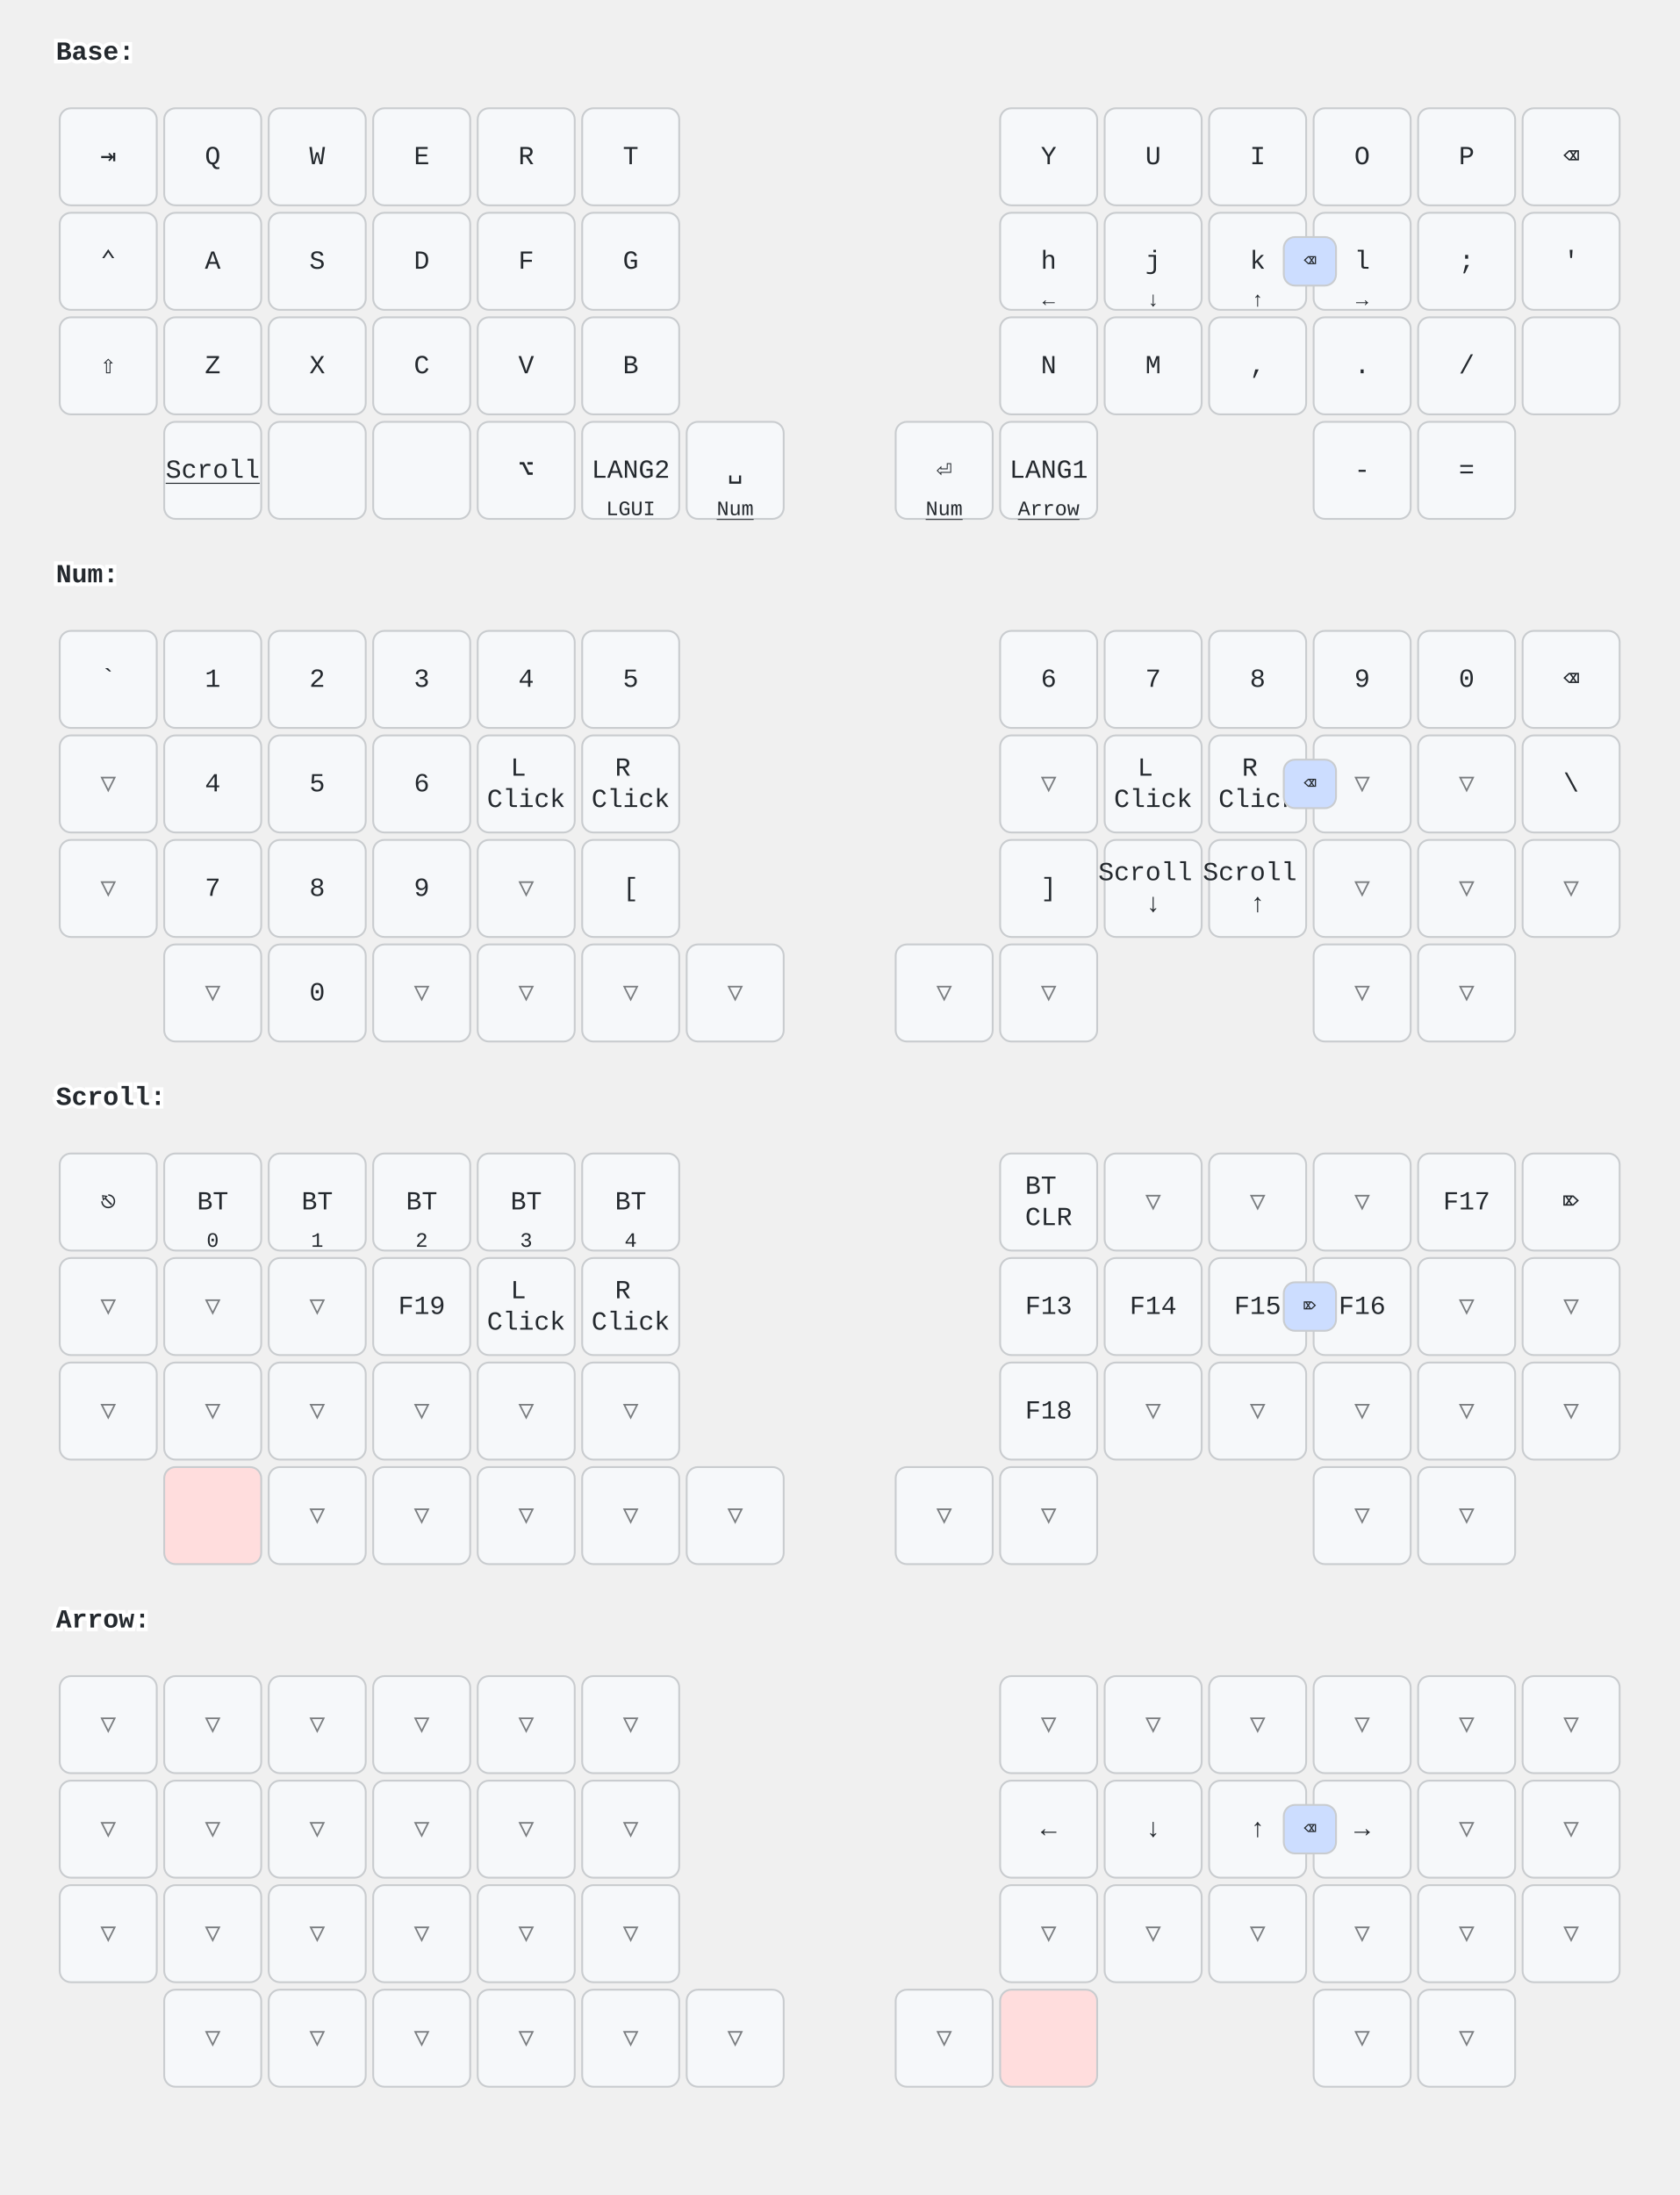
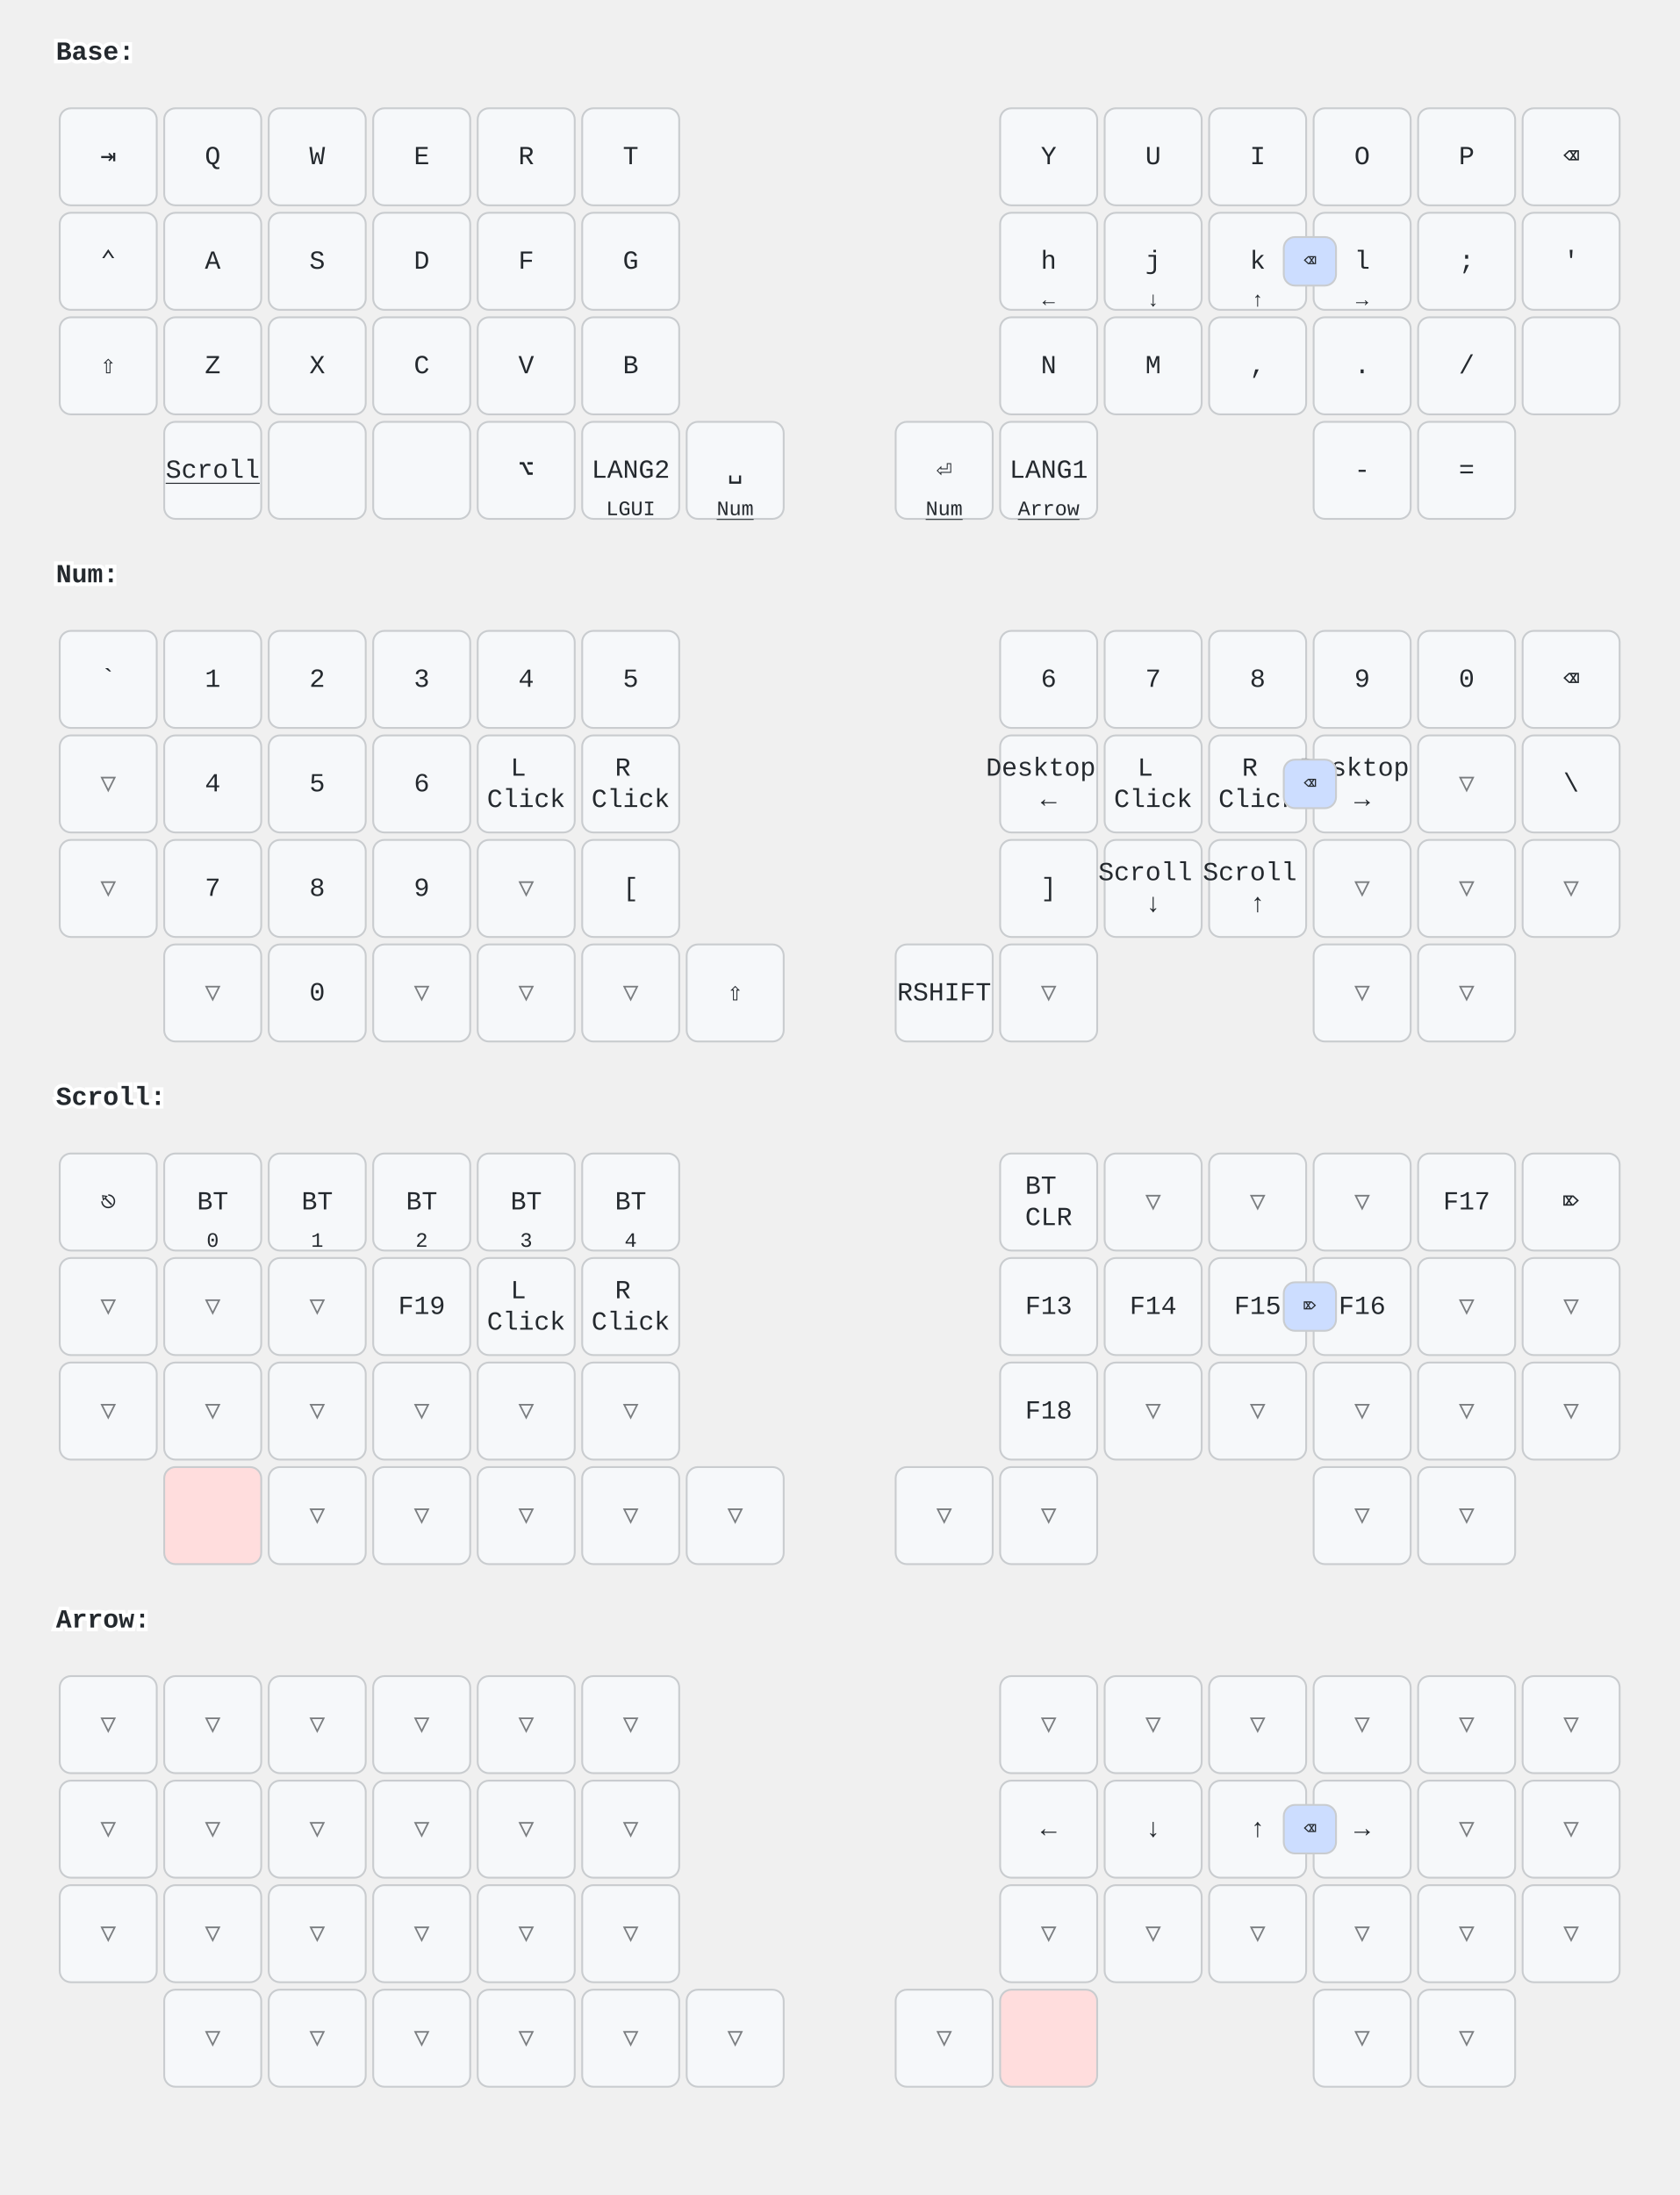
<svg xmlns="http://www.w3.org/2000/svg" width="900" height="1176" viewBox="0 0 900 1176" class="keymap">
  <style>/* inherit to force styles through use tags */
svg path {
    fill: inherit;
}

/* font and background color specifications */
svg.keymap {
    font-family: SFMono-Regular,Consolas,Liberation Mono,Menlo,monospace;
    font-size: 14px;
    font-kerning: normal;
    text-rendering: optimizeLegibility;
    fill: #24292e;
}

/* default key styling */
rect.key {
    fill: #f6f8fa;
}

rect.key, rect.combo {
    stroke: #c9cccf;
    stroke-width: 1;
}

/* default key side styling, only used is draw_key_sides is set */
rect.side {
    filter: brightness(90%);
}

/* color accent for combo boxes */
rect.combo, rect.combo-separate {
    fill: #cdf;
}

/* color accent for held keys */
rect.held, rect.combo.held {
    fill: #fdd;
}

/* color accent for ghost (optional) keys */
rect.ghost, rect.combo.ghost {
    stroke-dasharray: 4, 4;
    stroke-width: 2;
}

text {
    text-anchor: middle;
    dominant-baseline: middle;
}

/* styling for layer labels */
text.label {
    font-weight: bold;
    text-anchor: start;
    stroke: white;
    stroke-width: 4;
    paint-order: stroke;
}

/* styling for optional footer */
text.footer {
    text-anchor: end;
    dominant-baseline: auto;
    stroke: white;
    stroke-width: 4;
    paint-order: stroke;
}

/* styling for combo tap, and key non-tap label text */
text.combo, text.hold, text.shifted, text.left, text.right, text.tl, text.tr, text.bl, text.br {
    font-size: 11px;
}

text.hold, text.bl, text.br {
    text-anchor: middle;
    dominant-baseline: auto;
}

text.shifted, text.tl, text.tr {
    text-anchor: middle;
    dominant-baseline: hanging;
}

text.left, text.tl, text.bl {
    text-anchor: start;
}

text.right, text.tr, text.br {
    text-anchor: end;
}

text.layer-activator {
    text-decoration: underline;
}

/* styling for hold/shifted label text in combo box */
text.combo.hold, text.combo.shifted, text.combo.left, text.combo.right {
    font-size: 8px;
}

/* lighter symbol for transparent keys */
text.trans {
    fill: #7b7e81;
}

/* styling for combo dendrons */
path.combo {
    stroke-width: 1;
    stroke: gray;
    fill: none;
}

/* Start Tabler Icons Cleanup */
/* cannot use height/width with glyphs */
.icon-tabler &gt; path {
    fill: inherit;
    stroke: inherit;
    stroke-width: 2;
}
/* hide tabler's default box */
.icon-tabler &gt; path[stroke="none"][fill="none"] {
    visibility: hidden;
}
/* End Tabler Icons Cleanup */

@media (prefers-color-scheme: dark) {
svg.keymap { fill: #d1d6db; }
rect.key { fill: #3f4750; }
rect.key, rect.combo { stroke: #60666c; }
rect.combo, rect.combo-separate { fill: #1f3d7a; }
rect.held, rect.combo.held { fill: #854747; }
text.label, text.footer { stroke: black; }
text.trans { fill: #7e8184; }
path.combo { stroke: #7f7f7f; }

}</style>
  <g transform="translate(30, 0)" class="layer-Base">
    <text x="0" y="28" class="label" id="Base">Base:</text>
    <g transform="translate(0, 56)">
      <g transform="translate(28, 28)" class="key keypos-0">
        <rect rx="6" ry="6" x="-26" y="-26" width="52" height="52" class="key" />
        <text x="0" y="0" class="key tap">⇥</text>
      </g>
      <g transform="translate(84, 28)" class="key keypos-1">
        <rect rx="6" ry="6" x="-26" y="-26" width="52" height="52" class="key" />
        <text x="0" y="0" class="key tap">Q</text>
      </g>
      <g transform="translate(140, 28)" class="key keypos-2">
        <rect rx="6" ry="6" x="-26" y="-26" width="52" height="52" class="key" />
        <text x="0" y="0" class="key tap">W</text>
      </g>
      <g transform="translate(196, 28)" class="key keypos-3">
        <rect rx="6" ry="6" x="-26" y="-26" width="52" height="52" class="key" />
        <text x="0" y="0" class="key tap">E</text>
      </g>
      <g transform="translate(252, 28)" class="key keypos-4">
        <rect rx="6" ry="6" x="-26" y="-26" width="52" height="52" class="key" />
        <text x="0" y="0" class="key tap">R</text>
      </g>
      <g transform="translate(308, 28)" class="key keypos-5">
        <rect rx="6" ry="6" x="-26" y="-26" width="52" height="52" class="key" />
        <text x="0" y="0" class="key tap">T</text>
      </g>
      <g transform="translate(532, 28)" class="key keypos-6">
        <rect rx="6" ry="6" x="-26" y="-26" width="52" height="52" class="key" />
        <text x="0" y="0" class="key tap">Y</text>
      </g>
      <g transform="translate(588, 28)" class="key keypos-7">
        <rect rx="6" ry="6" x="-26" y="-26" width="52" height="52" class="key" />
        <text x="0" y="0" class="key tap">U</text>
      </g>
      <g transform="translate(644, 28)" class="key keypos-8">
        <rect rx="6" ry="6" x="-26" y="-26" width="52" height="52" class="key" />
        <text x="0" y="0" class="key tap">I</text>
      </g>
      <g transform="translate(700, 28)" class="key keypos-9">
        <rect rx="6" ry="6" x="-26" y="-26" width="52" height="52" class="key" />
        <text x="0" y="0" class="key tap">O</text>
      </g>
      <g transform="translate(756, 28)" class="key keypos-10">
        <rect rx="6" ry="6" x="-26" y="-26" width="52" height="52" class="key" />
        <text x="0" y="0" class="key tap">P</text>
      </g>
      <g transform="translate(812, 28)" class="key keypos-11">
        <rect rx="6" ry="6" x="-26" y="-26" width="52" height="52" class="key" />
        <text x="0" y="0" class="key tap">⌫</text>
      </g>
      <g transform="translate(28, 84)" class="key keypos-12">
        <rect rx="6" ry="6" x="-26" y="-26" width="52" height="52" class="key" />
        <text x="0" y="0" class="key tap">⌃</text>
      </g>
      <g transform="translate(84, 84)" class="key keypos-13">
        <rect rx="6" ry="6" x="-26" y="-26" width="52" height="52" class="key" />
        <text x="0" y="0" class="key tap">A</text>
      </g>
      <g transform="translate(140, 84)" class="key keypos-14">
        <rect rx="6" ry="6" x="-26" y="-26" width="52" height="52" class="key" />
        <text x="0" y="0" class="key tap">S</text>
      </g>
      <g transform="translate(196, 84)" class="key keypos-15">
        <rect rx="6" ry="6" x="-26" y="-26" width="52" height="52" class="key" />
        <text x="0" y="0" class="key tap">D</text>
      </g>
      <g transform="translate(252, 84)" class="key keypos-16">
        <rect rx="6" ry="6" x="-26" y="-26" width="52" height="52" class="key" />
        <text x="0" y="0" class="key tap">F</text>
      </g>
      <g transform="translate(308, 84)" class="key keypos-17">
        <rect rx="6" ry="6" x="-26" y="-26" width="52" height="52" class="key" />
        <text x="0" y="0" class="key tap">G</text>
      </g>
      <g transform="translate(532, 84)" class="key keypos-18">
        <rect rx="6" ry="6" x="-26" y="-26" width="52" height="52" class="key" />
        <text x="0" y="0" class="key tap">h</text>
        <text x="0" y="24" class="key hold">←</text>
      </g>
      <g transform="translate(588, 84)" class="key keypos-19">
        <rect rx="6" ry="6" x="-26" y="-26" width="52" height="52" class="key" />
        <text x="0" y="0" class="key tap">j</text>
        <text x="0" y="24" class="key hold">↓</text>
      </g>
      <g transform="translate(644, 84)" class="key keypos-20">
        <rect rx="6" ry="6" x="-26" y="-26" width="52" height="52" class="key" />
        <text x="0" y="0" class="key tap">k</text>
        <text x="0" y="24" class="key hold">↑</text>
      </g>
      <g transform="translate(700, 84)" class="key keypos-21">
        <rect rx="6" ry="6" x="-26" y="-26" width="52" height="52" class="key" />
        <text x="0" y="0" class="key tap">l</text>
        <text x="0" y="24" class="key hold">→</text>
      </g>
      <g transform="translate(756, 84)" class="key keypos-22">
        <rect rx="6" ry="6" x="-26" y="-26" width="52" height="52" class="key" />
        <text x="0" y="0" class="key tap">;</text>
      </g>
      <g transform="translate(812, 84)" class="key keypos-23">
        <rect rx="6" ry="6" x="-26" y="-26" width="52" height="52" class="key" />
        <text x="0" y="0" class="key tap">'</text>
      </g>
      <g transform="translate(28, 140)" class="key keypos-24">
        <rect rx="6" ry="6" x="-26" y="-26" width="52" height="52" class="key" />
        <text x="0" y="0" class="key tap">⇧</text>
      </g>
      <g transform="translate(84, 140)" class="key keypos-25">
        <rect rx="6" ry="6" x="-26" y="-26" width="52" height="52" class="key" />
        <text x="0" y="0" class="key tap">Z</text>
      </g>
      <g transform="translate(140, 140)" class="key keypos-26">
        <rect rx="6" ry="6" x="-26" y="-26" width="52" height="52" class="key" />
        <text x="0" y="0" class="key tap">X</text>
      </g>
      <g transform="translate(196, 140)" class="key keypos-27">
        <rect rx="6" ry="6" x="-26" y="-26" width="52" height="52" class="key" />
        <text x="0" y="0" class="key tap">C</text>
      </g>
      <g transform="translate(252, 140)" class="key keypos-28">
        <rect rx="6" ry="6" x="-26" y="-26" width="52" height="52" class="key" />
        <text x="0" y="0" class="key tap">V</text>
      </g>
      <g transform="translate(308, 140)" class="key keypos-29">
        <rect rx="6" ry="6" x="-26" y="-26" width="52" height="52" class="key" />
        <text x="0" y="0" class="key tap">B</text>
      </g>
      <g transform="translate(532, 140)" class="key keypos-30">
        <rect rx="6" ry="6" x="-26" y="-26" width="52" height="52" class="key" />
        <text x="0" y="0" class="key tap">N</text>
      </g>
      <g transform="translate(588, 140)" class="key keypos-31">
        <rect rx="6" ry="6" x="-26" y="-26" width="52" height="52" class="key" />
        <text x="0" y="0" class="key tap">M</text>
      </g>
      <g transform="translate(644, 140)" class="key keypos-32">
        <rect rx="6" ry="6" x="-26" y="-26" width="52" height="52" class="key" />
        <text x="0" y="0" class="key tap">,</text>
      </g>
      <g transform="translate(700, 140)" class="key keypos-33">
        <rect rx="6" ry="6" x="-26" y="-26" width="52" height="52" class="key" />
        <text x="0" y="0" class="key tap">.</text>
      </g>
      <g transform="translate(756, 140)" class="key keypos-34">
        <rect rx="6" ry="6" x="-26" y="-26" width="52" height="52" class="key" />
        <text x="0" y="0" class="key tap">/</text>
      </g>
      <g transform="translate(812, 140)" class="key keypos-35">
        <rect rx="6" ry="6" x="-26" y="-26" width="52" height="52" class="key" />
      </g>
      <g transform="translate(84, 196)" class="key keypos-36">
        <rect rx="6" ry="6" x="-26" y="-26" width="52" height="52" class="key" />
        <a href="#Scroll">
          <text x="0" y="0" class="key tap layer-activator">Scroll</text>
        </a>
      </g>
      <g transform="translate(140, 196)" class="key keypos-37">
        <rect rx="6" ry="6" x="-26" y="-26" width="52" height="52" class="key" />
      </g>
      <g transform="translate(196, 196)" class="key keypos-38">
        <rect rx="6" ry="6" x="-26" y="-26" width="52" height="52" class="key" />
      </g>
      <g transform="translate(252, 196)" class="key keypos-39">
        <rect rx="6" ry="6" x="-26" y="-26" width="52" height="52" class="key" />
        <text x="0" y="0" class="key tap">⌥</text>
      </g>
      <g transform="translate(308, 196)" class="key keypos-40">
        <rect rx="6" ry="6" x="-26" y="-26" width="52" height="52" class="key" />
        <text x="0" y="0" class="key tap">LANG2</text>
        <text x="0" y="24" class="key hold">LGUI</text>
      </g>
      <g transform="translate(364, 196)" class="key keypos-41">
        <rect rx="6" ry="6" x="-26" y="-26" width="52" height="52" class="key" />
        <text x="0" y="0" class="key tap">␣</text>
        <a href="#Num">
          <text x="0" y="24" class="key hold layer-activator">Num</text>
        </a>
      </g>
      <g transform="translate(476, 196)" class="key keypos-42">
        <rect rx="6" ry="6" x="-26" y="-26" width="52" height="52" class="key" />
        <text x="0" y="0" class="key tap">⏎</text>
        <a href="#Num">
          <text x="0" y="24" class="key hold layer-activator">Num</text>
        </a>
      </g>
      <g transform="translate(532, 196)" class="key keypos-43">
        <rect rx="6" ry="6" x="-26" y="-26" width="52" height="52" class="key" />
        <text x="0" y="0" class="key tap">LANG1</text>
        <a href="#Arrow">
          <text x="0" y="24" class="key hold layer-activator">Arrow</text>
        </a>
      </g>
      <g transform="translate(700, 196)" class="key keypos-44">
        <rect rx="6" ry="6" x="-26" y="-26" width="52" height="52" class="key" />
        <text x="0" y="0" class="key tap">-</text>
      </g>
      <g transform="translate(756, 196)" class="key keypos-45">
        <rect rx="6" ry="6" x="-26" y="-26" width="52" height="52" class="key" />
        <text x="0" y="0" class="key tap">=</text>
      </g>
      <g class="combo combopos-0">
        <rect rx="6" ry="6" x="658" y="71" width="28" height="26" class="combo" />
        <text x="672" y="84" class="combo tap">⌫</text>
      </g>
    </g>
  </g>
  <g transform="translate(30, 280)" class="layer-Num">
    <text x="0" y="28" class="label" id="Num">Num:</text>
    <g transform="translate(0, 56)">
      <g transform="translate(28, 28)" class="key keypos-0">
        <rect rx="6" ry="6" x="-26" y="-26" width="52" height="52" class="key" />
        <text x="0" y="0" class="key tap">`</text>
      </g>
      <g transform="translate(84, 28)" class="key keypos-1">
        <rect rx="6" ry="6" x="-26" y="-26" width="52" height="52" class="key" />
        <text x="0" y="0" class="key tap">1</text>
      </g>
      <g transform="translate(140, 28)" class="key keypos-2">
        <rect rx="6" ry="6" x="-26" y="-26" width="52" height="52" class="key" />
        <text x="0" y="0" class="key tap">2</text>
      </g>
      <g transform="translate(196, 28)" class="key keypos-3">
        <rect rx="6" ry="6" x="-26" y="-26" width="52" height="52" class="key" />
        <text x="0" y="0" class="key tap">3</text>
      </g>
      <g transform="translate(252, 28)" class="key keypos-4">
        <rect rx="6" ry="6" x="-26" y="-26" width="52" height="52" class="key" />
        <text x="0" y="0" class="key tap">4</text>
      </g>
      <g transform="translate(308, 28)" class="key keypos-5">
        <rect rx="6" ry="6" x="-26" y="-26" width="52" height="52" class="key" />
        <text x="0" y="0" class="key tap">5</text>
      </g>
      <g transform="translate(532, 28)" class="key keypos-6">
        <rect rx="6" ry="6" x="-26" y="-26" width="52" height="52" class="key" />
        <text x="0" y="0" class="key tap">6</text>
      </g>
      <g transform="translate(588, 28)" class="key keypos-7">
        <rect rx="6" ry="6" x="-26" y="-26" width="52" height="52" class="key" />
        <text x="0" y="0" class="key tap">7</text>
      </g>
      <g transform="translate(644, 28)" class="key keypos-8">
        <rect rx="6" ry="6" x="-26" y="-26" width="52" height="52" class="key" />
        <text x="0" y="0" class="key tap">8</text>
      </g>
      <g transform="translate(700, 28)" class="key keypos-9">
        <rect rx="6" ry="6" x="-26" y="-26" width="52" height="52" class="key" />
        <text x="0" y="0" class="key tap">9</text>
      </g>
      <g transform="translate(756, 28)" class="key keypos-10">
        <rect rx="6" ry="6" x="-26" y="-26" width="52" height="52" class="key" />
        <text x="0" y="0" class="key tap">0</text>
      </g>
      <g transform="translate(812, 28)" class="key keypos-11">
        <rect rx="6" ry="6" x="-26" y="-26" width="52" height="52" class="key" />
        <text x="0" y="0" class="key tap">⌫</text>
      </g>
      <g transform="translate(28, 84)" class="key trans keypos-12">
        <rect rx="6" ry="6" x="-26" y="-26" width="52" height="52" class="key trans" />
        <text x="0" y="0" class="key trans tap">▽</text>
      </g>
      <g transform="translate(84, 84)" class="key keypos-13">
        <rect rx="6" ry="6" x="-26" y="-26" width="52" height="52" class="key" />
        <text x="0" y="0" class="key tap">4</text>
      </g>
      <g transform="translate(140, 84)" class="key keypos-14">
        <rect rx="6" ry="6" x="-26" y="-26" width="52" height="52" class="key" />
        <text x="0" y="0" class="key tap">5</text>
      </g>
      <g transform="translate(196, 84)" class="key keypos-15">
        <rect rx="6" ry="6" x="-26" y="-26" width="52" height="52" class="key" />
        <text x="0" y="0" class="key tap">6</text>
      </g>
      <g transform="translate(252, 84)" class="key keypos-16">
        <rect rx="6" ry="6" x="-26" y="-26" width="52" height="52" class="key" />
        <text x="0" y="0" class="key tap">
          <tspan x="0" dy="-0.6em">L</tspan>
          <tspan x="0" dy="1.2em">Click</tspan>
        </text>
      </g>
      <g transform="translate(308, 84)" class="key keypos-17">
        <rect rx="6" ry="6" x="-26" y="-26" width="52" height="52" class="key" />
        <text x="0" y="0" class="key tap">
          <tspan x="0" dy="-0.6em">R</tspan>
          <tspan x="0" dy="1.2em">Click</tspan>
        </text>
      </g>
-       <g transform="translate(532, 84)" class="key trans keypos-18">
-         <rect rx="6" ry="6" x="-26" y="-26" width="52" height="52" class="key trans" />
-         <text x="0" y="0" class="key trans tap">▽</text>
+       <g transform="translate(532, 84)" class="key keypos-18">
+         <rect rx="6" ry="6" x="-26" y="-26" width="52" height="52" class="key" />
+         <text x="0" y="0" class="key tap">
+           <tspan x="0" dy="-0.6em">Desktop</tspan>
+           <tspan x="0" dy="1.2em">←</tspan>
+         </text>
      </g>
      <g transform="translate(588, 84)" class="key keypos-19">
        <rect rx="6" ry="6" x="-26" y="-26" width="52" height="52" class="key" />
        <text x="0" y="0" class="key tap">
          <tspan x="0" dy="-0.6em">L</tspan>
          <tspan x="0" dy="1.2em">Click</tspan>
        </text>
      </g>
      <g transform="translate(644, 84)" class="key keypos-20">
        <rect rx="6" ry="6" x="-26" y="-26" width="52" height="52" class="key" />
        <text x="0" y="0" class="key tap">
          <tspan x="0" dy="-0.6em">R</tspan>
          <tspan x="0" dy="1.2em">Click</tspan>
        </text>
      </g>
-       <g transform="translate(700, 84)" class="key trans keypos-21">
-         <rect rx="6" ry="6" x="-26" y="-26" width="52" height="52" class="key trans" />
-         <text x="0" y="0" class="key trans tap">▽</text>
+       <g transform="translate(700, 84)" class="key keypos-21">
+         <rect rx="6" ry="6" x="-26" y="-26" width="52" height="52" class="key" />
+         <text x="0" y="0" class="key tap">
+           <tspan x="0" dy="-0.6em">Desktop</tspan>
+           <tspan x="0" dy="1.2em">→</tspan>
+         </text>
      </g>
      <g transform="translate(756, 84)" class="key trans keypos-22">
        <rect rx="6" ry="6" x="-26" y="-26" width="52" height="52" class="key trans" />
        <text x="0" y="0" class="key trans tap">▽</text>
      </g>
      <g transform="translate(812, 84)" class="key keypos-23">
        <rect rx="6" ry="6" x="-26" y="-26" width="52" height="52" class="key" />
        <text x="0" y="0" class="key tap">\</text>
      </g>
      <g transform="translate(28, 140)" class="key trans keypos-24">
        <rect rx="6" ry="6" x="-26" y="-26" width="52" height="52" class="key trans" />
        <text x="0" y="0" class="key trans tap">▽</text>
      </g>
      <g transform="translate(84, 140)" class="key keypos-25">
        <rect rx="6" ry="6" x="-26" y="-26" width="52" height="52" class="key" />
        <text x="0" y="0" class="key tap">7</text>
      </g>
      <g transform="translate(140, 140)" class="key keypos-26">
        <rect rx="6" ry="6" x="-26" y="-26" width="52" height="52" class="key" />
        <text x="0" y="0" class="key tap">8</text>
      </g>
      <g transform="translate(196, 140)" class="key keypos-27">
        <rect rx="6" ry="6" x="-26" y="-26" width="52" height="52" class="key" />
        <text x="0" y="0" class="key tap">9</text>
      </g>
      <g transform="translate(252, 140)" class="key trans keypos-28">
        <rect rx="6" ry="6" x="-26" y="-26" width="52" height="52" class="key trans" />
        <text x="0" y="0" class="key trans tap">▽</text>
      </g>
      <g transform="translate(308, 140)" class="key keypos-29">
        <rect rx="6" ry="6" x="-26" y="-26" width="52" height="52" class="key" />
        <text x="0" y="0" class="key tap">[</text>
      </g>
      <g transform="translate(532, 140)" class="key keypos-30">
        <rect rx="6" ry="6" x="-26" y="-26" width="52" height="52" class="key" />
        <text x="0" y="0" class="key tap">]</text>
      </g>
      <g transform="translate(588, 140)" class="key keypos-31">
        <rect rx="6" ry="6" x="-26" y="-26" width="52" height="52" class="key" />
        <text x="0" y="0" class="key tap">
          <tspan x="0" dy="-0.6em">Scroll</tspan>
          <tspan x="0" dy="1.2em">↓</tspan>
        </text>
      </g>
      <g transform="translate(644, 140)" class="key keypos-32">
        <rect rx="6" ry="6" x="-26" y="-26" width="52" height="52" class="key" />
        <text x="0" y="0" class="key tap">
          <tspan x="0" dy="-0.6em">Scroll</tspan>
          <tspan x="0" dy="1.2em">↑</tspan>
        </text>
      </g>
      <g transform="translate(700, 140)" class="key trans keypos-33">
        <rect rx="6" ry="6" x="-26" y="-26" width="52" height="52" class="key trans" />
        <text x="0" y="0" class="key trans tap">▽</text>
      </g>
      <g transform="translate(756, 140)" class="key trans keypos-34">
        <rect rx="6" ry="6" x="-26" y="-26" width="52" height="52" class="key trans" />
        <text x="0" y="0" class="key trans tap">▽</text>
      </g>
      <g transform="translate(812, 140)" class="key trans keypos-35">
        <rect rx="6" ry="6" x="-26" y="-26" width="52" height="52" class="key trans" />
        <text x="0" y="0" class="key trans tap">▽</text>
      </g>
      <g transform="translate(84, 196)" class="key trans keypos-36">
        <rect rx="6" ry="6" x="-26" y="-26" width="52" height="52" class="key trans" />
        <text x="0" y="0" class="key trans tap">▽</text>
      </g>
      <g transform="translate(140, 196)" class="key keypos-37">
        <rect rx="6" ry="6" x="-26" y="-26" width="52" height="52" class="key" />
        <text x="0" y="0" class="key tap">0</text>
      </g>
      <g transform="translate(196, 196)" class="key trans keypos-38">
        <rect rx="6" ry="6" x="-26" y="-26" width="52" height="52" class="key trans" />
        <text x="0" y="0" class="key trans tap">▽</text>
      </g>
      <g transform="translate(252, 196)" class="key trans keypos-39">
        <rect rx="6" ry="6" x="-26" y="-26" width="52" height="52" class="key trans" />
        <text x="0" y="0" class="key trans tap">▽</text>
      </g>
      <g transform="translate(308, 196)" class="key trans keypos-40">
        <rect rx="6" ry="6" x="-26" y="-26" width="52" height="52" class="key trans" />
        <text x="0" y="0" class="key trans tap">▽</text>
      </g>
-       <g transform="translate(364, 196)" class="key trans keypos-41">
-         <rect rx="6" ry="6" x="-26" y="-26" width="52" height="52" class="key trans" />
-         <text x="0" y="0" class="key trans tap">▽</text>
-       </g>
-       <g transform="translate(476, 196)" class="key trans keypos-42">
-         <rect rx="6" ry="6" x="-26" y="-26" width="52" height="52" class="key trans" />
-         <text x="0" y="0" class="key trans tap">▽</text>
+       <g transform="translate(364, 196)" class="key keypos-41">
+         <rect rx="6" ry="6" x="-26" y="-26" width="52" height="52" class="key" />
+         <text x="0" y="0" class="key tap">⇧</text>
+       </g>
+       <g transform="translate(476, 196)" class="key keypos-42">
+         <rect rx="6" ry="6" x="-26" y="-26" width="52" height="52" class="key" />
+         <text x="0" y="0" class="key tap">RSHIFT</text>
      </g>
      <g transform="translate(532, 196)" class="key trans keypos-43">
        <rect rx="6" ry="6" x="-26" y="-26" width="52" height="52" class="key trans" />
        <text x="0" y="0" class="key trans tap">▽</text>
      </g>
      <g transform="translate(700, 196)" class="key trans keypos-44">
        <rect rx="6" ry="6" x="-26" y="-26" width="52" height="52" class="key trans" />
        <text x="0" y="0" class="key trans tap">▽</text>
      </g>
      <g transform="translate(756, 196)" class="key trans keypos-45">
        <rect rx="6" ry="6" x="-26" y="-26" width="52" height="52" class="key trans" />
        <text x="0" y="0" class="key trans tap">▽</text>
      </g>
      <g class="combo combopos-0">
        <rect rx="6" ry="6" x="658" y="71" width="28" height="26" class="combo" />
        <text x="672" y="84" class="combo tap">⌫</text>
      </g>
    </g>
  </g>
  <g transform="translate(30, 560)" class="layer-Scroll">
    <text x="0" y="28" class="label" id="Scroll">Scroll:</text>
    <g transform="translate(0, 56)">
      <g transform="translate(28, 28)" class="key keypos-0">
        <rect rx="6" ry="6" x="-26" y="-26" width="52" height="52" class="key" />
        <text x="0" y="0" class="key tap">⎋</text>
      </g>
      <g transform="translate(84, 28)" class="key keypos-1">
        <rect rx="6" ry="6" x="-26" y="-26" width="52" height="52" class="key" />
        <text x="0" y="0" class="key tap">BT</text>
        <text x="0" y="24" class="key hold">0</text>
      </g>
      <g transform="translate(140, 28)" class="key keypos-2">
        <rect rx="6" ry="6" x="-26" y="-26" width="52" height="52" class="key" />
        <text x="0" y="0" class="key tap">BT</text>
        <text x="0" y="24" class="key hold">1</text>
      </g>
      <g transform="translate(196, 28)" class="key keypos-3">
        <rect rx="6" ry="6" x="-26" y="-26" width="52" height="52" class="key" />
        <text x="0" y="0" class="key tap">BT</text>
        <text x="0" y="24" class="key hold">2</text>
      </g>
      <g transform="translate(252, 28)" class="key keypos-4">
        <rect rx="6" ry="6" x="-26" y="-26" width="52" height="52" class="key" />
        <text x="0" y="0" class="key tap">BT</text>
        <text x="0" y="24" class="key hold">3</text>
      </g>
      <g transform="translate(308, 28)" class="key keypos-5">
        <rect rx="6" ry="6" x="-26" y="-26" width="52" height="52" class="key" />
        <text x="0" y="0" class="key tap">BT</text>
        <text x="0" y="24" class="key hold">4</text>
      </g>
      <g transform="translate(532, 28)" class="key keypos-6">
        <rect rx="6" ry="6" x="-26" y="-26" width="52" height="52" class="key" />
        <text x="0" y="0" class="key tap">
          <tspan x="0" dy="-0.6em">BT</tspan>
          <tspan x="0" dy="1.2em">CLR</tspan>
        </text>
      </g>
      <g transform="translate(588, 28)" class="key trans keypos-7">
        <rect rx="6" ry="6" x="-26" y="-26" width="52" height="52" class="key trans" />
        <text x="0" y="0" class="key trans tap">▽</text>
      </g>
      <g transform="translate(644, 28)" class="key trans keypos-8">
        <rect rx="6" ry="6" x="-26" y="-26" width="52" height="52" class="key trans" />
        <text x="0" y="0" class="key trans tap">▽</text>
      </g>
      <g transform="translate(700, 28)" class="key trans keypos-9">
        <rect rx="6" ry="6" x="-26" y="-26" width="52" height="52" class="key trans" />
        <text x="0" y="0" class="key trans tap">▽</text>
      </g>
      <g transform="translate(756, 28)" class="key keypos-10">
        <rect rx="6" ry="6" x="-26" y="-26" width="52" height="52" class="key" />
        <text x="0" y="0" class="key tap">F17</text>
      </g>
      <g transform="translate(812, 28)" class="key keypos-11">
        <rect rx="6" ry="6" x="-26" y="-26" width="52" height="52" class="key" />
        <text x="0" y="0" class="key tap">⌦</text>
      </g>
      <g transform="translate(28, 84)" class="key trans keypos-12">
        <rect rx="6" ry="6" x="-26" y="-26" width="52" height="52" class="key trans" />
        <text x="0" y="0" class="key trans tap">▽</text>
      </g>
      <g transform="translate(84, 84)" class="key trans keypos-13">
        <rect rx="6" ry="6" x="-26" y="-26" width="52" height="52" class="key trans" />
        <text x="0" y="0" class="key trans tap">▽</text>
      </g>
      <g transform="translate(140, 84)" class="key trans keypos-14">
        <rect rx="6" ry="6" x="-26" y="-26" width="52" height="52" class="key trans" />
        <text x="0" y="0" class="key trans tap">▽</text>
      </g>
      <g transform="translate(196, 84)" class="key keypos-15">
        <rect rx="6" ry="6" x="-26" y="-26" width="52" height="52" class="key" />
        <text x="0" y="0" class="key tap">F19</text>
      </g>
      <g transform="translate(252, 84)" class="key keypos-16">
        <rect rx="6" ry="6" x="-26" y="-26" width="52" height="52" class="key" />
        <text x="0" y="0" class="key tap">
          <tspan x="0" dy="-0.6em">L</tspan>
          <tspan x="0" dy="1.2em">Click</tspan>
        </text>
      </g>
      <g transform="translate(308, 84)" class="key keypos-17">
        <rect rx="6" ry="6" x="-26" y="-26" width="52" height="52" class="key" />
        <text x="0" y="0" class="key tap">
          <tspan x="0" dy="-0.6em">R</tspan>
          <tspan x="0" dy="1.2em">Click</tspan>
        </text>
      </g>
      <g transform="translate(532, 84)" class="key keypos-18">
        <rect rx="6" ry="6" x="-26" y="-26" width="52" height="52" class="key" />
        <text x="0" y="0" class="key tap">F13</text>
      </g>
      <g transform="translate(588, 84)" class="key keypos-19">
        <rect rx="6" ry="6" x="-26" y="-26" width="52" height="52" class="key" />
        <text x="0" y="0" class="key tap">F14</text>
      </g>
      <g transform="translate(644, 84)" class="key keypos-20">
        <rect rx="6" ry="6" x="-26" y="-26" width="52" height="52" class="key" />
        <text x="0" y="0" class="key tap">F15</text>
      </g>
      <g transform="translate(700, 84)" class="key keypos-21">
        <rect rx="6" ry="6" x="-26" y="-26" width="52" height="52" class="key" />
        <text x="0" y="0" class="key tap">F16</text>
      </g>
      <g transform="translate(756, 84)" class="key trans keypos-22">
        <rect rx="6" ry="6" x="-26" y="-26" width="52" height="52" class="key trans" />
        <text x="0" y="0" class="key trans tap">▽</text>
      </g>
      <g transform="translate(812, 84)" class="key trans keypos-23">
        <rect rx="6" ry="6" x="-26" y="-26" width="52" height="52" class="key trans" />
        <text x="0" y="0" class="key trans tap">▽</text>
      </g>
      <g transform="translate(28, 140)" class="key trans keypos-24">
        <rect rx="6" ry="6" x="-26" y="-26" width="52" height="52" class="key trans" />
        <text x="0" y="0" class="key trans tap">▽</text>
      </g>
      <g transform="translate(84, 140)" class="key trans keypos-25">
        <rect rx="6" ry="6" x="-26" y="-26" width="52" height="52" class="key trans" />
        <text x="0" y="0" class="key trans tap">▽</text>
      </g>
      <g transform="translate(140, 140)" class="key trans keypos-26">
        <rect rx="6" ry="6" x="-26" y="-26" width="52" height="52" class="key trans" />
        <text x="0" y="0" class="key trans tap">▽</text>
      </g>
      <g transform="translate(196, 140)" class="key trans keypos-27">
        <rect rx="6" ry="6" x="-26" y="-26" width="52" height="52" class="key trans" />
        <text x="0" y="0" class="key trans tap">▽</text>
      </g>
      <g transform="translate(252, 140)" class="key trans keypos-28">
        <rect rx="6" ry="6" x="-26" y="-26" width="52" height="52" class="key trans" />
        <text x="0" y="0" class="key trans tap">▽</text>
      </g>
      <g transform="translate(308, 140)" class="key trans keypos-29">
        <rect rx="6" ry="6" x="-26" y="-26" width="52" height="52" class="key trans" />
        <text x="0" y="0" class="key trans tap">▽</text>
      </g>
      <g transform="translate(532, 140)" class="key keypos-30">
        <rect rx="6" ry="6" x="-26" y="-26" width="52" height="52" class="key" />
        <text x="0" y="0" class="key tap">F18</text>
      </g>
      <g transform="translate(588, 140)" class="key trans keypos-31">
        <rect rx="6" ry="6" x="-26" y="-26" width="52" height="52" class="key trans" />
        <text x="0" y="0" class="key trans tap">▽</text>
      </g>
      <g transform="translate(644, 140)" class="key trans keypos-32">
        <rect rx="6" ry="6" x="-26" y="-26" width="52" height="52" class="key trans" />
        <text x="0" y="0" class="key trans tap">▽</text>
      </g>
      <g transform="translate(700, 140)" class="key trans keypos-33">
        <rect rx="6" ry="6" x="-26" y="-26" width="52" height="52" class="key trans" />
        <text x="0" y="0" class="key trans tap">▽</text>
      </g>
      <g transform="translate(756, 140)" class="key trans keypos-34">
        <rect rx="6" ry="6" x="-26" y="-26" width="52" height="52" class="key trans" />
        <text x="0" y="0" class="key trans tap">▽</text>
      </g>
      <g transform="translate(812, 140)" class="key trans keypos-35">
        <rect rx="6" ry="6" x="-26" y="-26" width="52" height="52" class="key trans" />
        <text x="0" y="0" class="key trans tap">▽</text>
      </g>
      <g transform="translate(84, 196)" class="key held keypos-36">
        <rect rx="6" ry="6" x="-26" y="-26" width="52" height="52" class="key held" />
      </g>
      <g transform="translate(140, 196)" class="key trans keypos-37">
        <rect rx="6" ry="6" x="-26" y="-26" width="52" height="52" class="key trans" />
        <text x="0" y="0" class="key trans tap">▽</text>
      </g>
      <g transform="translate(196, 196)" class="key trans keypos-38">
        <rect rx="6" ry="6" x="-26" y="-26" width="52" height="52" class="key trans" />
        <text x="0" y="0" class="key trans tap">▽</text>
      </g>
      <g transform="translate(252, 196)" class="key trans keypos-39">
        <rect rx="6" ry="6" x="-26" y="-26" width="52" height="52" class="key trans" />
        <text x="0" y="0" class="key trans tap">▽</text>
      </g>
      <g transform="translate(308, 196)" class="key trans keypos-40">
        <rect rx="6" ry="6" x="-26" y="-26" width="52" height="52" class="key trans" />
        <text x="0" y="0" class="key trans tap">▽</text>
      </g>
      <g transform="translate(364, 196)" class="key trans keypos-41">
        <rect rx="6" ry="6" x="-26" y="-26" width="52" height="52" class="key trans" />
        <text x="0" y="0" class="key trans tap">▽</text>
      </g>
      <g transform="translate(476, 196)" class="key trans keypos-42">
        <rect rx="6" ry="6" x="-26" y="-26" width="52" height="52" class="key trans" />
        <text x="0" y="0" class="key trans tap">▽</text>
      </g>
      <g transform="translate(532, 196)" class="key trans keypos-43">
        <rect rx="6" ry="6" x="-26" y="-26" width="52" height="52" class="key trans" />
        <text x="0" y="0" class="key trans tap">▽</text>
      </g>
      <g transform="translate(700, 196)" class="key trans keypos-44">
        <rect rx="6" ry="6" x="-26" y="-26" width="52" height="52" class="key trans" />
        <text x="0" y="0" class="key trans tap">▽</text>
      </g>
      <g transform="translate(756, 196)" class="key trans keypos-45">
        <rect rx="6" ry="6" x="-26" y="-26" width="52" height="52" class="key trans" />
        <text x="0" y="0" class="key trans tap">▽</text>
      </g>
      <g class="combo combopos-0">
        <rect rx="6" ry="6" x="658" y="71" width="28" height="26" class="combo" />
        <text x="672" y="84" class="combo tap">⌦</text>
      </g>
    </g>
  </g>
  <g transform="translate(30, 840)" class="layer-Arrow">
    <text x="0" y="28" class="label" id="Arrow">Arrow:</text>
    <g transform="translate(0, 56)">
      <g transform="translate(28, 28)" class="key trans keypos-0">
        <rect rx="6" ry="6" x="-26" y="-26" width="52" height="52" class="key trans" />
        <text x="0" y="0" class="key trans tap">▽</text>
      </g>
      <g transform="translate(84, 28)" class="key trans keypos-1">
        <rect rx="6" ry="6" x="-26" y="-26" width="52" height="52" class="key trans" />
        <text x="0" y="0" class="key trans tap">▽</text>
      </g>
      <g transform="translate(140, 28)" class="key trans keypos-2">
        <rect rx="6" ry="6" x="-26" y="-26" width="52" height="52" class="key trans" />
        <text x="0" y="0" class="key trans tap">▽</text>
      </g>
      <g transform="translate(196, 28)" class="key trans keypos-3">
        <rect rx="6" ry="6" x="-26" y="-26" width="52" height="52" class="key trans" />
        <text x="0" y="0" class="key trans tap">▽</text>
      </g>
      <g transform="translate(252, 28)" class="key trans keypos-4">
        <rect rx="6" ry="6" x="-26" y="-26" width="52" height="52" class="key trans" />
        <text x="0" y="0" class="key trans tap">▽</text>
      </g>
      <g transform="translate(308, 28)" class="key trans keypos-5">
        <rect rx="6" ry="6" x="-26" y="-26" width="52" height="52" class="key trans" />
        <text x="0" y="0" class="key trans tap">▽</text>
      </g>
      <g transform="translate(532, 28)" class="key trans keypos-6">
        <rect rx="6" ry="6" x="-26" y="-26" width="52" height="52" class="key trans" />
        <text x="0" y="0" class="key trans tap">▽</text>
      </g>
      <g transform="translate(588, 28)" class="key trans keypos-7">
        <rect rx="6" ry="6" x="-26" y="-26" width="52" height="52" class="key trans" />
        <text x="0" y="0" class="key trans tap">▽</text>
      </g>
      <g transform="translate(644, 28)" class="key trans keypos-8">
        <rect rx="6" ry="6" x="-26" y="-26" width="52" height="52" class="key trans" />
        <text x="0" y="0" class="key trans tap">▽</text>
      </g>
      <g transform="translate(700, 28)" class="key trans keypos-9">
        <rect rx="6" ry="6" x="-26" y="-26" width="52" height="52" class="key trans" />
        <text x="0" y="0" class="key trans tap">▽</text>
      </g>
      <g transform="translate(756, 28)" class="key trans keypos-10">
        <rect rx="6" ry="6" x="-26" y="-26" width="52" height="52" class="key trans" />
        <text x="0" y="0" class="key trans tap">▽</text>
      </g>
      <g transform="translate(812, 28)" class="key trans keypos-11">
        <rect rx="6" ry="6" x="-26" y="-26" width="52" height="52" class="key trans" />
        <text x="0" y="0" class="key trans tap">▽</text>
      </g>
      <g transform="translate(28, 84)" class="key trans keypos-12">
        <rect rx="6" ry="6" x="-26" y="-26" width="52" height="52" class="key trans" />
        <text x="0" y="0" class="key trans tap">▽</text>
      </g>
      <g transform="translate(84, 84)" class="key trans keypos-13">
        <rect rx="6" ry="6" x="-26" y="-26" width="52" height="52" class="key trans" />
        <text x="0" y="0" class="key trans tap">▽</text>
      </g>
      <g transform="translate(140, 84)" class="key trans keypos-14">
        <rect rx="6" ry="6" x="-26" y="-26" width="52" height="52" class="key trans" />
        <text x="0" y="0" class="key trans tap">▽</text>
      </g>
      <g transform="translate(196, 84)" class="key trans keypos-15">
        <rect rx="6" ry="6" x="-26" y="-26" width="52" height="52" class="key trans" />
        <text x="0" y="0" class="key trans tap">▽</text>
      </g>
      <g transform="translate(252, 84)" class="key trans keypos-16">
        <rect rx="6" ry="6" x="-26" y="-26" width="52" height="52" class="key trans" />
        <text x="0" y="0" class="key trans tap">▽</text>
      </g>
      <g transform="translate(308, 84)" class="key trans keypos-17">
        <rect rx="6" ry="6" x="-26" y="-26" width="52" height="52" class="key trans" />
        <text x="0" y="0" class="key trans tap">▽</text>
      </g>
      <g transform="translate(532, 84)" class="key keypos-18">
        <rect rx="6" ry="6" x="-26" y="-26" width="52" height="52" class="key" />
        <text x="0" y="0" class="key tap">←</text>
      </g>
      <g transform="translate(588, 84)" class="key keypos-19">
        <rect rx="6" ry="6" x="-26" y="-26" width="52" height="52" class="key" />
        <text x="0" y="0" class="key tap">↓</text>
      </g>
      <g transform="translate(644, 84)" class="key keypos-20">
        <rect rx="6" ry="6" x="-26" y="-26" width="52" height="52" class="key" />
        <text x="0" y="0" class="key tap">↑</text>
      </g>
      <g transform="translate(700, 84)" class="key keypos-21">
        <rect rx="6" ry="6" x="-26" y="-26" width="52" height="52" class="key" />
        <text x="0" y="0" class="key tap">→</text>
      </g>
      <g transform="translate(756, 84)" class="key trans keypos-22">
        <rect rx="6" ry="6" x="-26" y="-26" width="52" height="52" class="key trans" />
        <text x="0" y="0" class="key trans tap">▽</text>
      </g>
      <g transform="translate(812, 84)" class="key trans keypos-23">
        <rect rx="6" ry="6" x="-26" y="-26" width="52" height="52" class="key trans" />
        <text x="0" y="0" class="key trans tap">▽</text>
      </g>
      <g transform="translate(28, 140)" class="key trans keypos-24">
        <rect rx="6" ry="6" x="-26" y="-26" width="52" height="52" class="key trans" />
        <text x="0" y="0" class="key trans tap">▽</text>
      </g>
      <g transform="translate(84, 140)" class="key trans keypos-25">
        <rect rx="6" ry="6" x="-26" y="-26" width="52" height="52" class="key trans" />
        <text x="0" y="0" class="key trans tap">▽</text>
      </g>
      <g transform="translate(140, 140)" class="key trans keypos-26">
        <rect rx="6" ry="6" x="-26" y="-26" width="52" height="52" class="key trans" />
        <text x="0" y="0" class="key trans tap">▽</text>
      </g>
      <g transform="translate(196, 140)" class="key trans keypos-27">
        <rect rx="6" ry="6" x="-26" y="-26" width="52" height="52" class="key trans" />
        <text x="0" y="0" class="key trans tap">▽</text>
      </g>
      <g transform="translate(252, 140)" class="key trans keypos-28">
        <rect rx="6" ry="6" x="-26" y="-26" width="52" height="52" class="key trans" />
        <text x="0" y="0" class="key trans tap">▽</text>
      </g>
      <g transform="translate(308, 140)" class="key trans keypos-29">
        <rect rx="6" ry="6" x="-26" y="-26" width="52" height="52" class="key trans" />
        <text x="0" y="0" class="key trans tap">▽</text>
      </g>
      <g transform="translate(532, 140)" class="key trans keypos-30">
        <rect rx="6" ry="6" x="-26" y="-26" width="52" height="52" class="key trans" />
        <text x="0" y="0" class="key trans tap">▽</text>
      </g>
      <g transform="translate(588, 140)" class="key trans keypos-31">
        <rect rx="6" ry="6" x="-26" y="-26" width="52" height="52" class="key trans" />
        <text x="0" y="0" class="key trans tap">▽</text>
      </g>
      <g transform="translate(644, 140)" class="key trans keypos-32">
        <rect rx="6" ry="6" x="-26" y="-26" width="52" height="52" class="key trans" />
        <text x="0" y="0" class="key trans tap">▽</text>
      </g>
      <g transform="translate(700, 140)" class="key trans keypos-33">
        <rect rx="6" ry="6" x="-26" y="-26" width="52" height="52" class="key trans" />
        <text x="0" y="0" class="key trans tap">▽</text>
      </g>
      <g transform="translate(756, 140)" class="key trans keypos-34">
        <rect rx="6" ry="6" x="-26" y="-26" width="52" height="52" class="key trans" />
        <text x="0" y="0" class="key trans tap">▽</text>
      </g>
      <g transform="translate(812, 140)" class="key trans keypos-35">
        <rect rx="6" ry="6" x="-26" y="-26" width="52" height="52" class="key trans" />
        <text x="0" y="0" class="key trans tap">▽</text>
      </g>
      <g transform="translate(84, 196)" class="key trans keypos-36">
        <rect rx="6" ry="6" x="-26" y="-26" width="52" height="52" class="key trans" />
        <text x="0" y="0" class="key trans tap">▽</text>
      </g>
      <g transform="translate(140, 196)" class="key trans keypos-37">
        <rect rx="6" ry="6" x="-26" y="-26" width="52" height="52" class="key trans" />
        <text x="0" y="0" class="key trans tap">▽</text>
      </g>
      <g transform="translate(196, 196)" class="key trans keypos-38">
        <rect rx="6" ry="6" x="-26" y="-26" width="52" height="52" class="key trans" />
        <text x="0" y="0" class="key trans tap">▽</text>
      </g>
      <g transform="translate(252, 196)" class="key trans keypos-39">
        <rect rx="6" ry="6" x="-26" y="-26" width="52" height="52" class="key trans" />
        <text x="0" y="0" class="key trans tap">▽</text>
      </g>
      <g transform="translate(308, 196)" class="key trans keypos-40">
        <rect rx="6" ry="6" x="-26" y="-26" width="52" height="52" class="key trans" />
        <text x="0" y="0" class="key trans tap">▽</text>
      </g>
      <g transform="translate(364, 196)" class="key trans keypos-41">
        <rect rx="6" ry="6" x="-26" y="-26" width="52" height="52" class="key trans" />
        <text x="0" y="0" class="key trans tap">▽</text>
      </g>
      <g transform="translate(476, 196)" class="key trans keypos-42">
        <rect rx="6" ry="6" x="-26" y="-26" width="52" height="52" class="key trans" />
        <text x="0" y="0" class="key trans tap">▽</text>
      </g>
      <g transform="translate(532, 196)" class="key held keypos-43">
        <rect rx="6" ry="6" x="-26" y="-26" width="52" height="52" class="key held" />
      </g>
      <g transform="translate(700, 196)" class="key trans keypos-44">
        <rect rx="6" ry="6" x="-26" y="-26" width="52" height="52" class="key trans" />
        <text x="0" y="0" class="key trans tap">▽</text>
      </g>
      <g transform="translate(756, 196)" class="key trans keypos-45">
        <rect rx="6" ry="6" x="-26" y="-26" width="52" height="52" class="key trans" />
        <text x="0" y="0" class="key trans tap">▽</text>
      </g>
      <g class="combo combopos-0">
        <rect rx="6" ry="6" x="658" y="71" width="28" height="26" class="combo" />
        <text x="672" y="84" class="combo tap">⌫</text>
      </g>
    </g>
  </g>
</svg>
